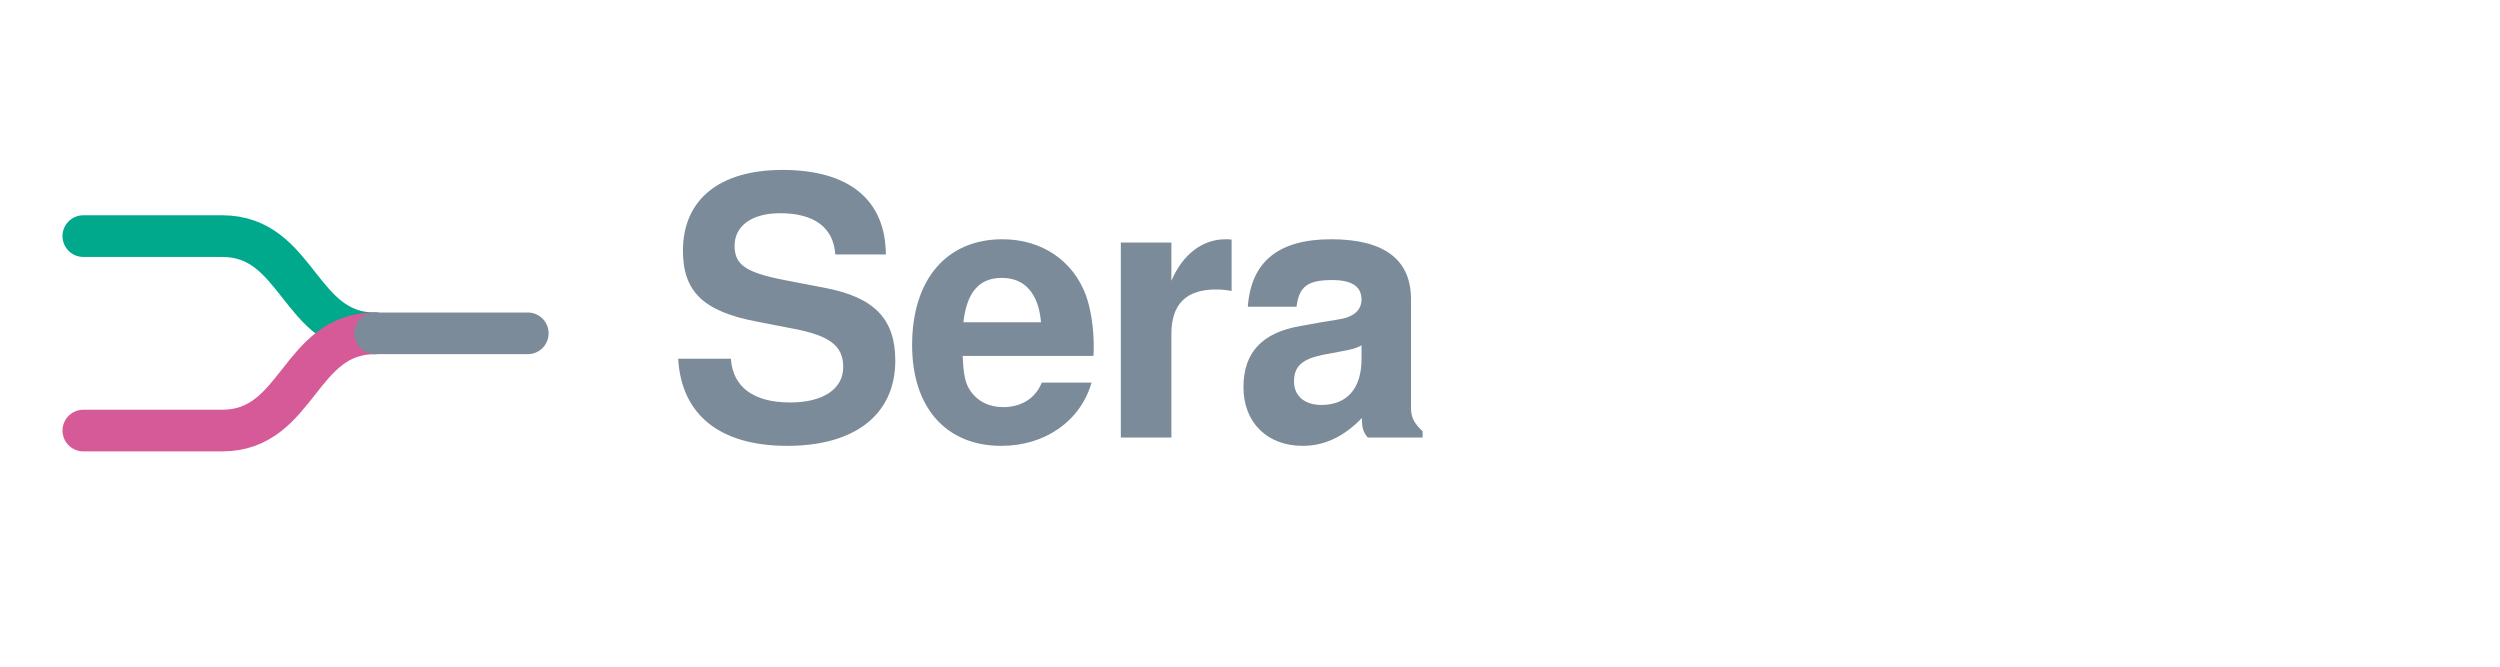
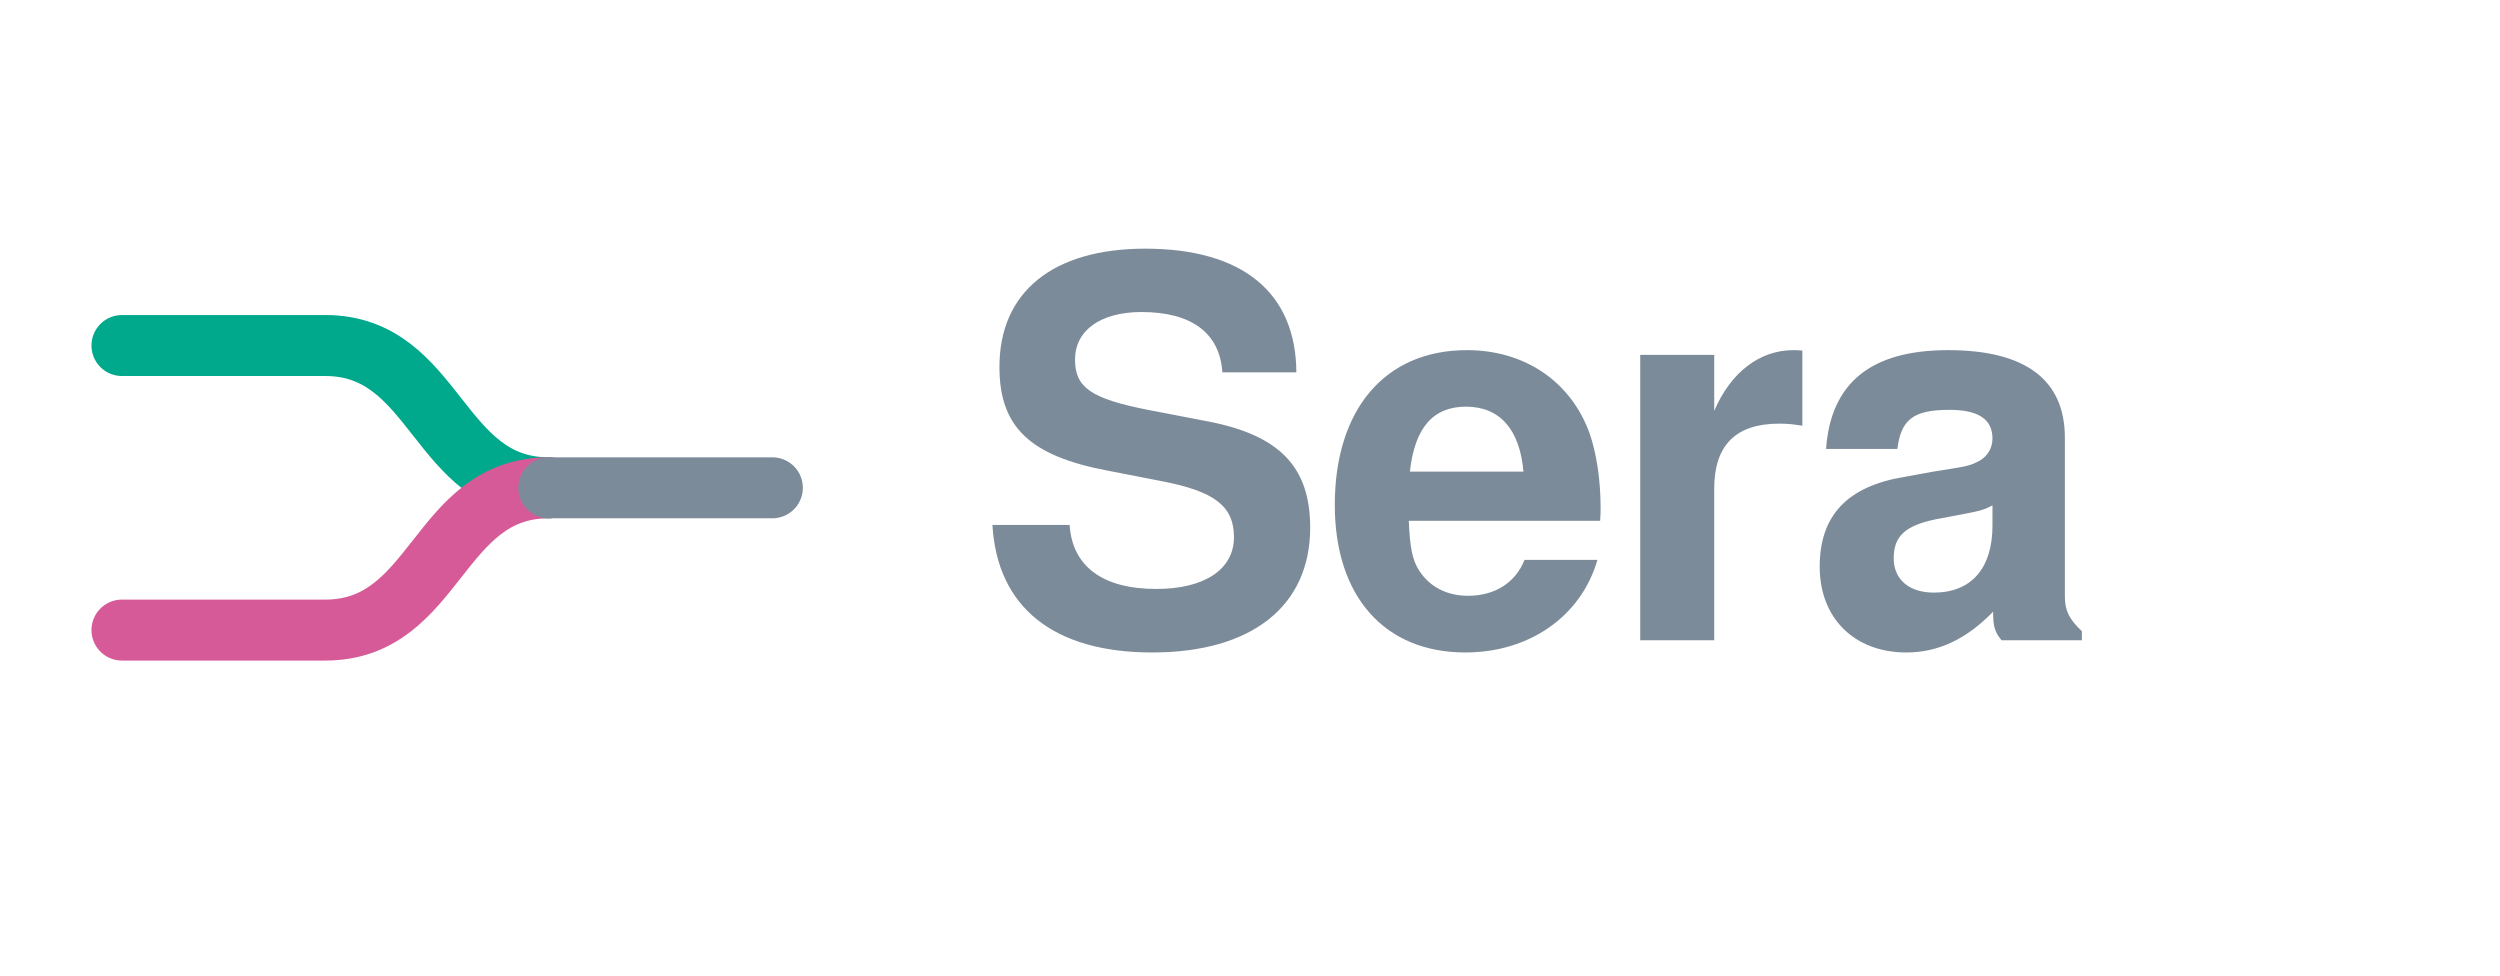
- <svg xmlns="http://www.w3.org/2000/svg" viewBox="0 0 360 96" role="img" aria-label="Sera logo">
+ <svg xmlns="http://www.w3.org/2000/svg" viewBox="0 0 246 96" role="img" aria-label="Sera logo">
  <g transform="translate(8, 26)">
    <path d="M4 8h20c11 0 11 14 22 14" fill="none" stroke="#00A88C" stroke-width="6" stroke-linecap="round" stroke-linejoin="round" />
    <path d="M4 36h20c11 0 11-14 22-14" fill="none" stroke="#D65A97" stroke-width="6" stroke-linecap="round" stroke-linejoin="round" />
    <path d="M46 22h22" fill="none" stroke="#7C8B99" stroke-width="6" stroke-linecap="round" />
  </g>
  <text x="96" y="63" font-family="'Helvetica Neue', Helvetica, Arial, sans-serif" font-size="52" font-weight="600" letter-spacing="-1" fill="#7C8B99">Sera</text>
</svg>
